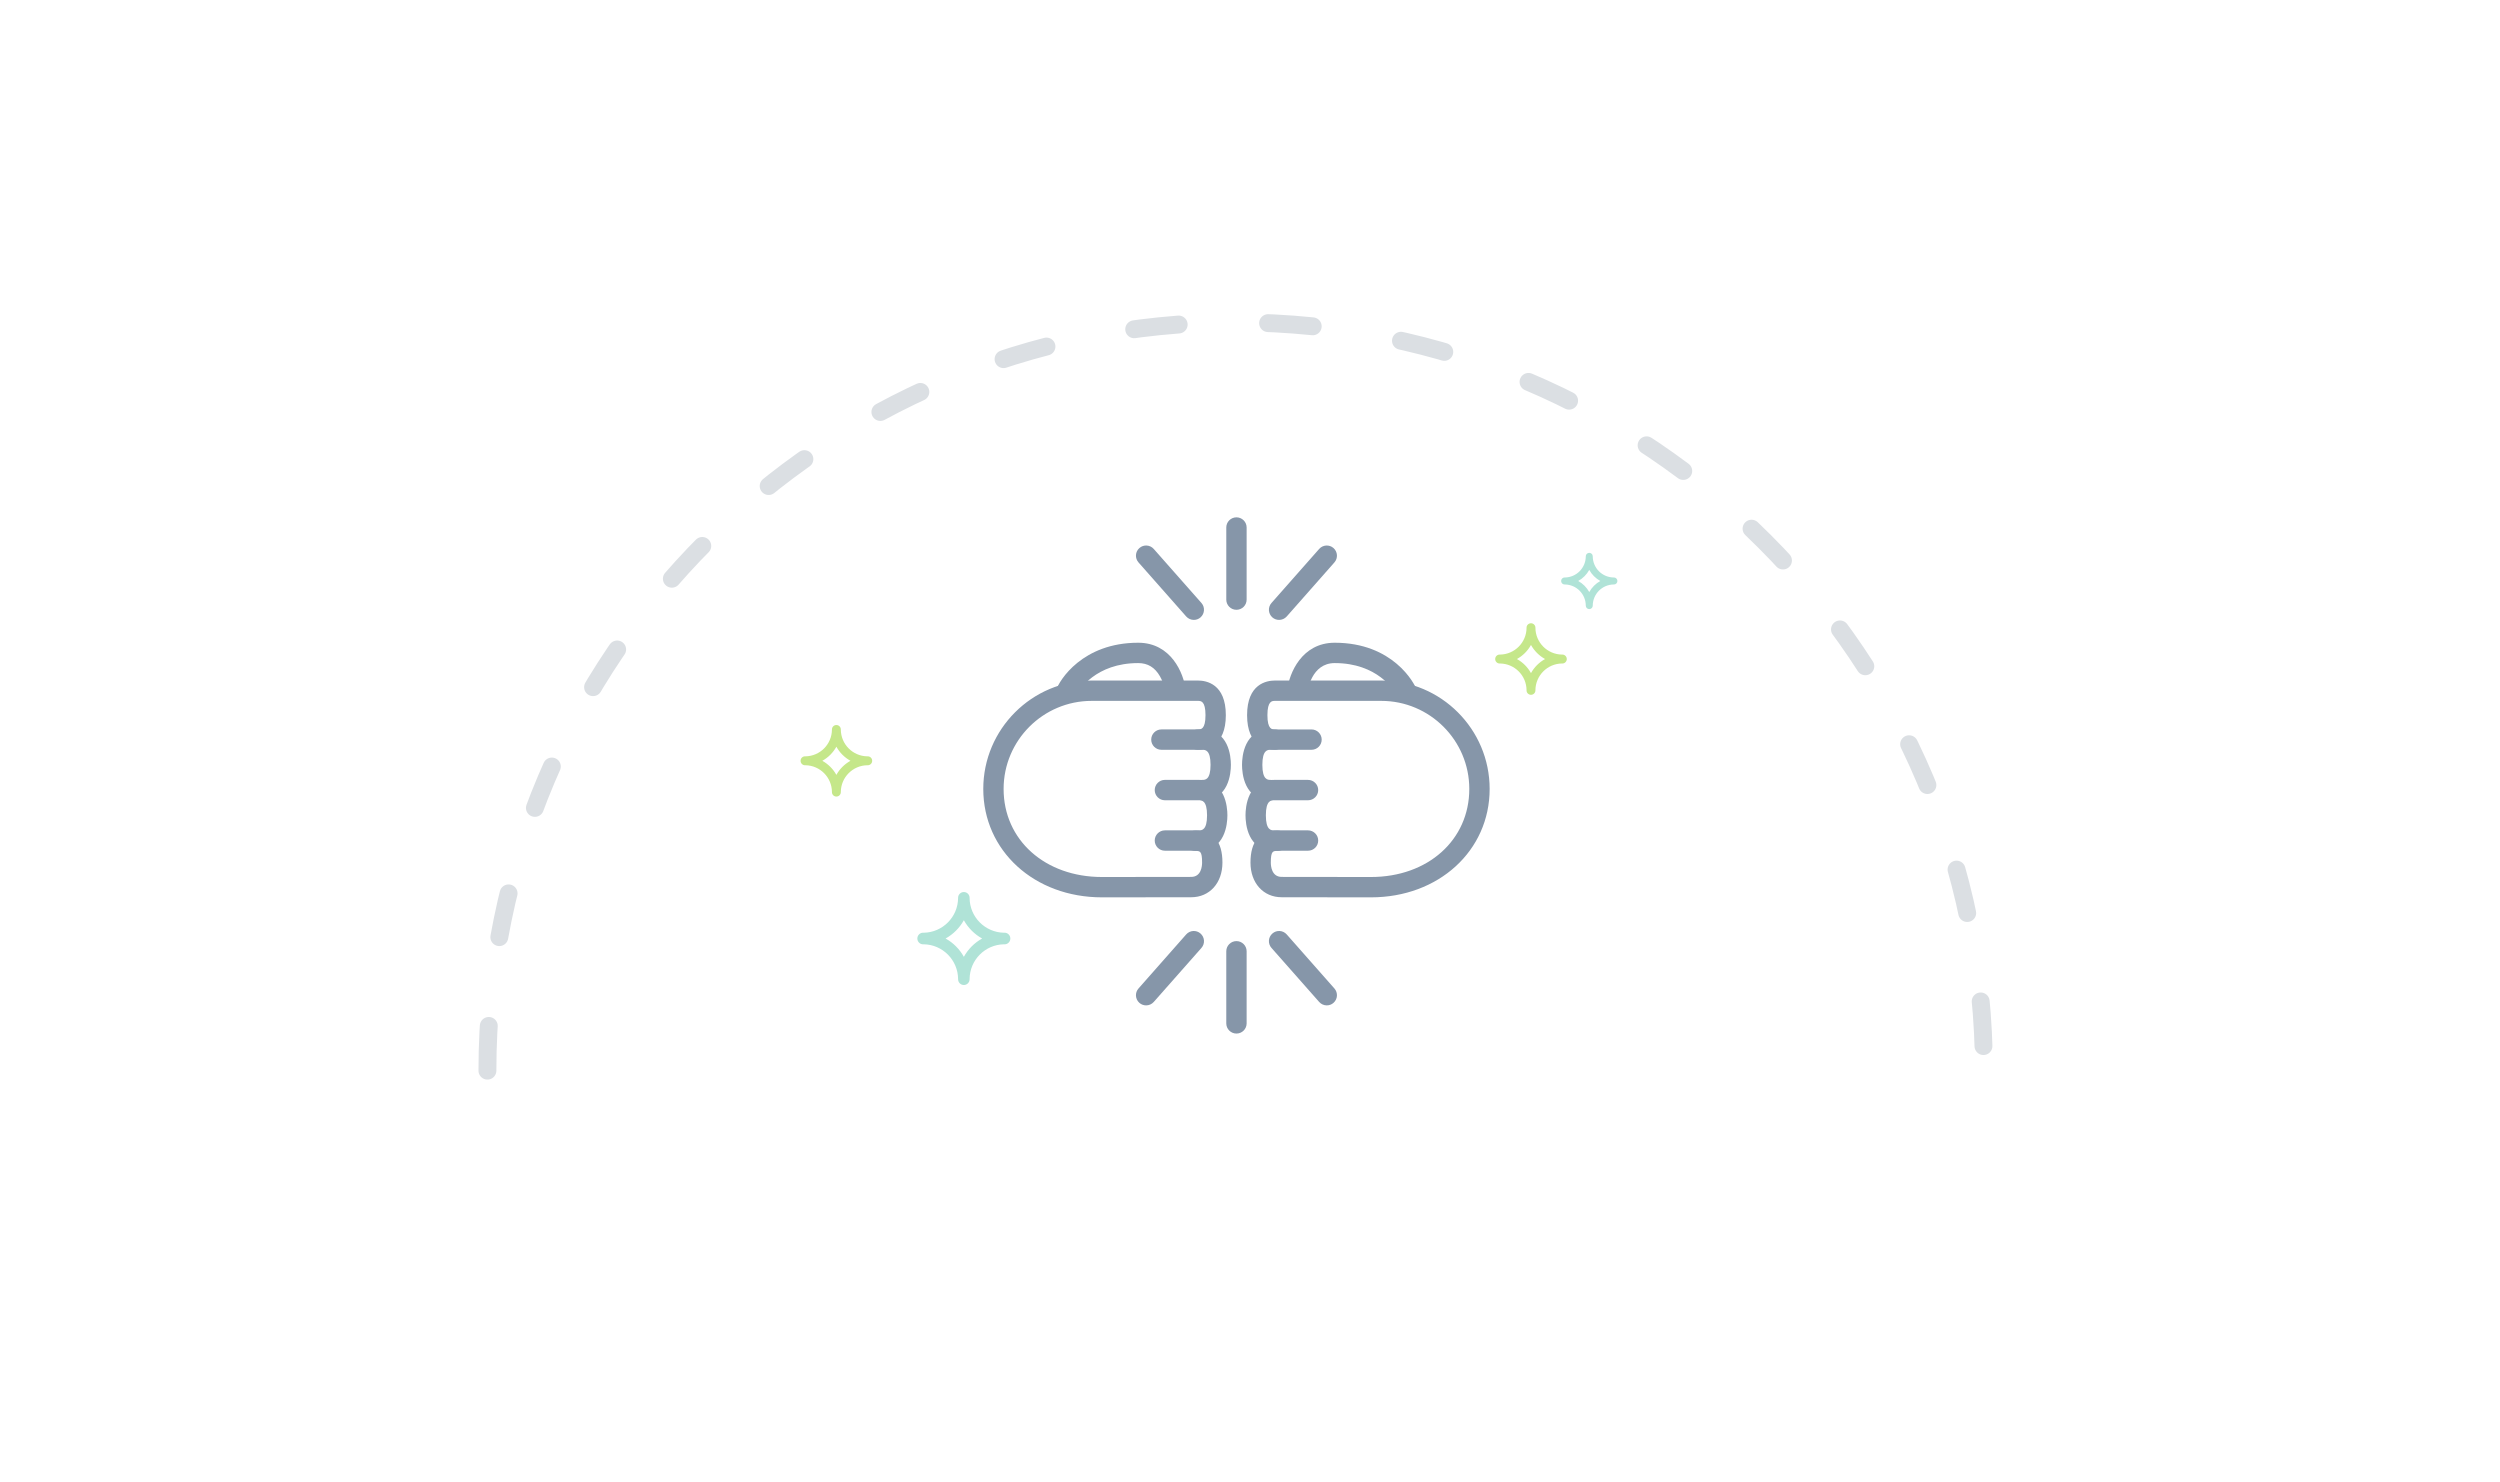
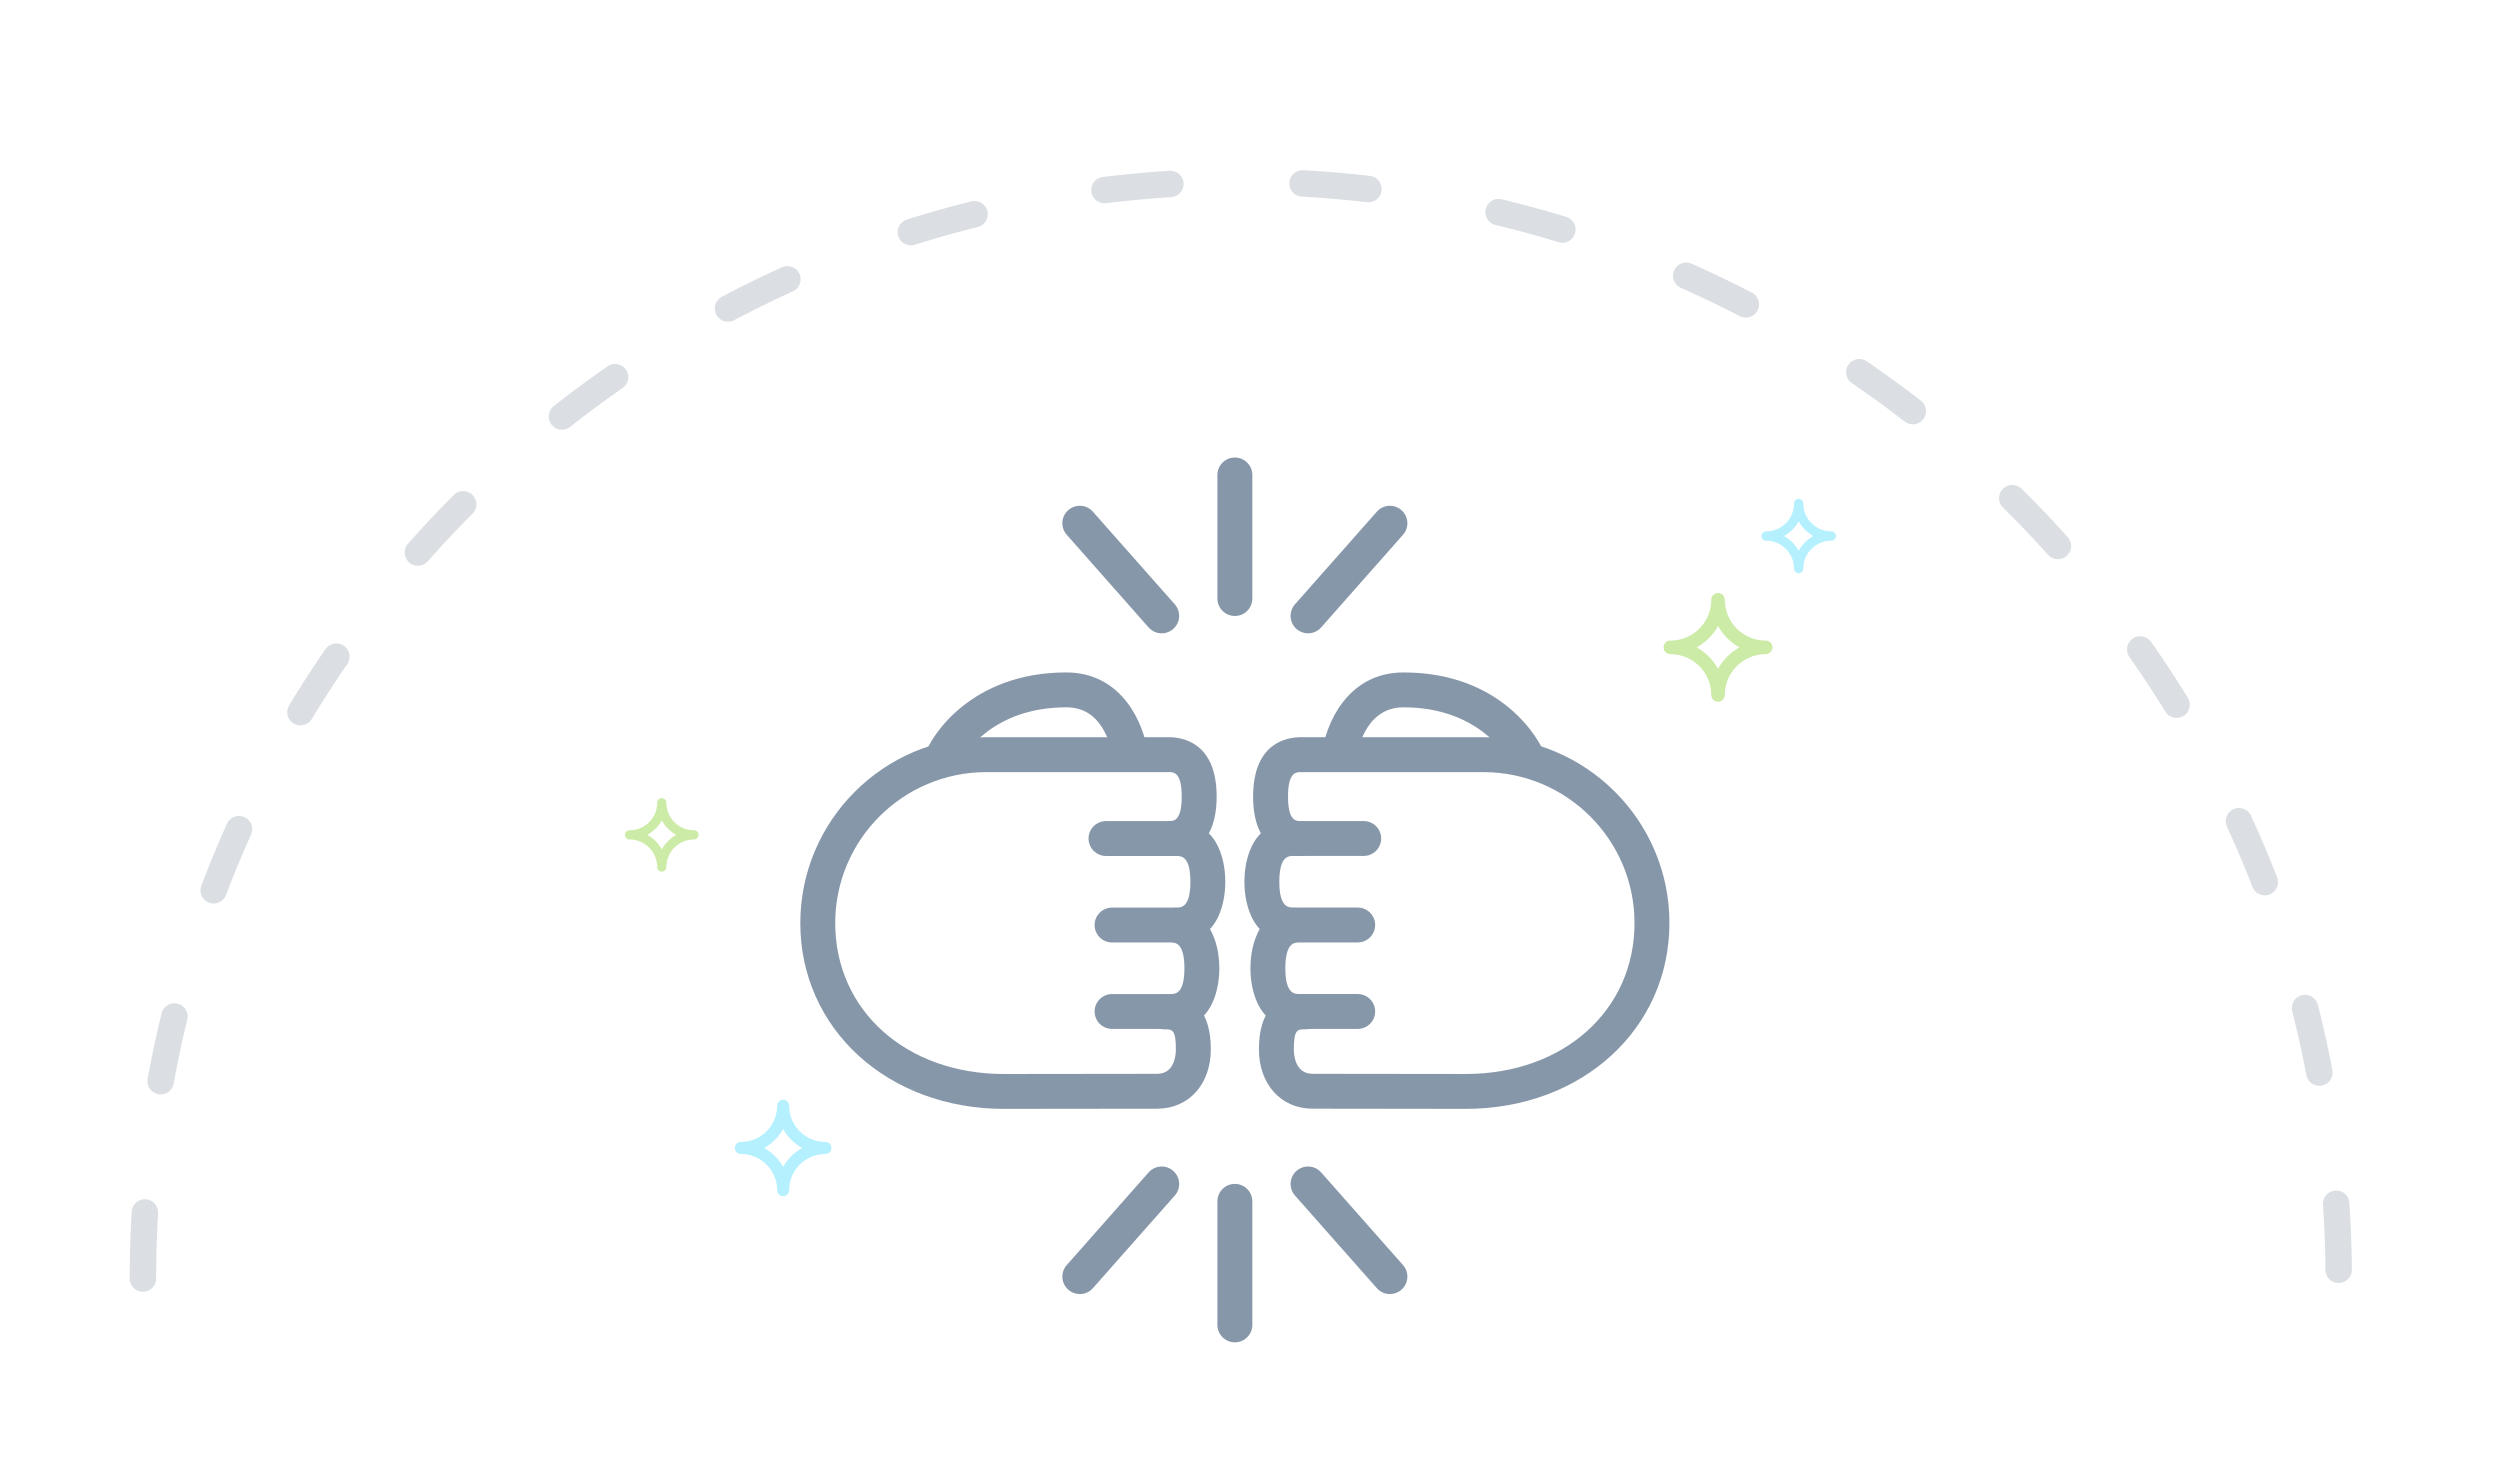
- <svg xmlns="http://www.w3.org/2000/svg" xmlns:xlink="http://www.w3.org/1999/xlink" version="1.1" id="Capa_1" x="0px" y="0px" width="279.405px" height="165.584px" viewBox="0 0 279.405 165.584" enable-background="new 0 0 279.405 165.584" xml:space="preserve">
-   <g enable-background="new    ">
+ <svg xmlns="http://www.w3.org/2000/svg" version="1.1" id="Capa_1" x="0px" y="0px" width="189px" height="112px" viewBox="45.202 23.292 189 112" enable-background="new 45.202 23.292 189 112" xml:space="preserve">
+   <g>
    <g>
-       <defs>
-         <rect id="SVGID_1_" x="53.476" y="35.033" width="170" height="86" />
-       </defs>
-       <clipPath id="SVGID_2_">
-         <use xlink:href="#SVGID_1_" overflow="visible" />
-       </clipPath>
-       <g clip-path="url(#SVGID_2_)">
-         <defs>
-           <rect id="SVGID_3_" x="53.476" y="35.033" width="170" height="86" />
-         </defs>
-         <clipPath id="SVGID_4_">
-           <use xlink:href="#SVGID_3_" overflow="visible" />
-         </clipPath>
-         <path clip-path="url(#SVGID_4_)" fill="none" stroke="#DBDFE3" stroke-width="2" stroke-linecap="round" stroke-linejoin="round" stroke-miterlimit="10" stroke-dasharray="5,10" d="     M54.476,119.657c0-46.184,37.44-83.625,83.625-83.625c46.184,0,83.624,37.441,83.624,83.625" />
+       <path fill="#8797AA" d="M138.558,121.257" />
+       <g>
+         <path fill="#8797AA" d="M138.558,69.86c-0.728,0-1.32-0.59-1.32-1.318v-9.343c0-0.729,0.592-1.319,1.32-1.319     c0.729,0,1.32,0.59,1.32,1.319v9.342C139.878,69.27,139.287,69.86,138.558,69.86z" />
+         <path fill="#8797AA" d="M144.09,71.171c-0.312,0-0.623-0.108-0.875-0.331c-0.544-0.481-0.598-1.314-0.114-1.861l6.189-7.003     c0.482-0.547,1.317-0.599,1.863-0.116c0.547,0.482,0.599,1.315,0.116,1.861l-6.189,7.004     C144.819,71.02,144.455,71.171,144.09,71.171z" />
+         <path fill="#8797AA" d="M133.027,71.171c-0.366,0-0.729-0.151-0.991-0.446l-6.189-7.004c-0.483-0.546-0.431-1.379,0.115-1.861     c0.546-0.482,1.38-0.431,1.863,0.116l6.191,7.003c0.481,0.546,0.43,1.379-0.117,1.861     C133.649,71.063,133.337,71.171,133.027,71.171z" />
      </g>
-       <g clip-path="url(#SVGID_2_)">
-         <defs>
-           <rect id="SVGID_5_" x="137.052" y="57.819" width="2.274" height="10.333" />
-         </defs>
-         <clipPath id="SVGID_6_">
-           <use xlink:href="#SVGID_5_" overflow="visible" />
-         </clipPath>
-         <g clip-path="url(#SVGID_6_)">
-           <defs>
-             <rect id="SVGID_7_" x="53.476" y="35.033" width="170" height="86" />
-           </defs>
-           <clipPath id="SVGID_8_">
-             <use xlink:href="#SVGID_7_" overflow="visible" />
-           </clipPath>
-           <g clip-path="url(#SVGID_8_)" enable-background="new    ">
-             <g>
-               <defs>
-                 <rect id="SVGID_9_" x="136.476" y="57.033" width="3" height="12" />
-               </defs>
-               <clipPath id="SVGID_10_">
-                 <use xlink:href="#SVGID_9_" overflow="visible" />
-               </clipPath>
-               <g clip-path="url(#SVGID_10_)">
-                 <defs>
-                   <path id="SVGID_11_" d="M138.188,68.152c-0.627,0-1.137-0.508-1.137-1.137v-8.058c0-0.629,0.51-1.139,1.137-1.139          c0.628,0,1.138,0.51,1.138,1.139v8.057C139.326,67.644,138.816,68.152,138.188,68.152" />
-                 </defs>
-                 <clipPath id="SVGID_12_">
-                   <use xlink:href="#SVGID_11_" overflow="visible" />
-                 </clipPath>
-                 <g clip-path="url(#SVGID_12_)">
-                   <defs>
-                     <rect id="SVGID_13_" x="136.476" y="57.033" width="3" height="12" />
-                   </defs>
-                   <clipPath id="SVGID_14_">
-                     <use xlink:href="#SVGID_13_" overflow="visible" />
-                   </clipPath>
-                   <rect x="132.052" y="52.819" clip-path="url(#SVGID_14_)" fill="#8696A9" width="12.274" height="20.333" />
-                 </g>
-               </g>
-             </g>
-           </g>
+       <g>
+         <path fill="#8797AA" d="M138.558,124.773c-0.728,0-1.32-0.591-1.32-1.319v-9.343c0-0.728,0.592-1.317,1.32-1.317     c0.729,0,1.32,0.59,1.32,1.317v9.343C139.878,124.183,139.287,124.773,138.558,124.773z" />
+         <path fill="#8797AA" d="M126.836,121.123c-0.311,0-0.623-0.109-0.873-0.33c-0.546-0.481-0.599-1.316-0.115-1.861l6.189-7.005     c0.483-0.545,1.318-0.598,1.863-0.115c0.547,0.482,0.599,1.316,0.117,1.863l-6.191,7.003     C127.565,120.974,127.202,121.123,126.836,121.123z" />
+         <path fill="#8797AA" d="M150.28,121.123c-0.364,0-0.728-0.149-0.989-0.446l-6.189-7.003c-0.482-0.546-0.43-1.38,0.114-1.862     c0.548-0.482,1.382-0.431,1.865,0.115l6.189,7.004c0.481,0.545,0.431,1.379-0.116,1.861     C150.904,121.014,150.592,121.123,150.28,121.123z" />
+       </g>
+       <g>
+         <g>
+           <path fill="#8797AA" d="M142.991,94.541c-3.444,0-3.713-3.512-3.713-4.588c0-1.077,0.269-4.589,3.713-4.589h5.307      c0.729,0,1.32,0.59,1.32,1.318s-0.592,1.318-1.32,1.318h-5.307c-0.375,0-1.072,0-1.072,1.951c0,1.95,0.698,1.95,1.072,1.95      c0.729,0,1.32,0.59,1.32,1.319C144.312,93.95,143.72,94.541,142.991,94.541z" />
+           <path fill="#8797AA" d="M147.844,101.079h-4.398c-3.445,0-3.713-3.512-3.713-4.588s0.268-4.588,3.713-4.588h4.398      c0.729,0,1.32,0.589,1.32,1.318c0,0.729-0.592,1.319-1.32,1.319h-4.398c-0.375,0-1.072,0-1.072,1.95s0.698,1.95,1.072,1.95      h4.398c0.729,0,1.32,0.591,1.32,1.318C149.165,100.489,148.573,101.079,147.844,101.079z" />
+           <path fill="#8797AA" d="M156.012,107.123l-11.583-0.015c-2.386,0-4.052-1.845-4.052-4.488c0-2.754,1.184-4.15,3.519-4.15      c0.728,0,1.318,0.59,1.318,1.318s-0.591,1.319-1.318,1.319c-0.604,0-0.879,0-0.879,1.512c0,0.435,0.103,1.852,1.412,1.852      l11.585,0.014c7.391,0,12.757-4.8,12.757-11.412c0-6.291-5.125-11.409-11.424-11.409H143.55c-0.365,0-0.974,0-0.974,1.85      c0,1.852,0.608,1.852,0.974,1.852c0.728,0,1.319,0.59,1.319,1.318c0,0.728-0.592,1.318-1.319,1.318      c-1.087,0-3.613-0.438-3.613-4.488c0-4.052,2.527-4.489,3.613-4.489h13.799c7.753,0,14.062,6.301,14.062,14.046      C171.411,101.082,164.791,107.123,156.012,107.123z" />
+           <path fill="#8797AA" d="M159.897,81.843c-0.293-0.222-0.468-0.542-0.513-0.881c-0.378-0.703-2.556-4.196-8.079-4.196      c-3.031,0-3.51,3.587-3.528,3.74c-0.089,0.723-2.71,0.4-2.62-0.323c0.259-2.094,1.876-6.055,6.15-6.055      c7.55,0,10.361,5.232,10.654,6.149c0.24,0.756-0.092,1.319-0.481,1.596L159.897,81.843z" />
        </g>
-       </g>
-       <g clip-path="url(#SVGID_2_)">
-         <defs>
-           <path id="SVGID_15_" d="M142.953,69.282c-0.268,0-0.537-0.092-0.753-0.283c-0.47-0.417-0.515-1.135-0.099-1.606l5.33-6.04      c0.416-0.472,1.137-0.516,1.605-0.1c0.471,0.415,0.516,1.135,0.1,1.604l-5.33,6.042      C143.581,69.151,143.268,69.282,142.953,69.282" />
-         </defs>
-         <clipPath id="SVGID_16_">
-           <use xlink:href="#SVGID_15_" overflow="visible" />
-         </clipPath>
-         <g clip-path="url(#SVGID_16_)">
-           <defs>
-             <rect id="SVGID_17_" x="53.476" y="35.033" width="170" height="86" />
-           </defs>
-           <clipPath id="SVGID_18_">
-             <use xlink:href="#SVGID_17_" overflow="visible" />
-           </clipPath>
-           <rect x="136.816" y="55.968" clip-path="url(#SVGID_18_)" fill="#8696A9" width="17.605" height="18.314" />
-         </g>
-       </g>
-       <g clip-path="url(#SVGID_2_)">
-         <defs>
-           <path id="SVGID_19_" d="M133.425,69.282c-0.315,0-0.628-0.131-0.854-0.385l-5.33-6.04c-0.417-0.472-0.371-1.189,0.099-1.605      c0.47-0.415,1.188-0.372,1.605,0.1l5.332,6.04c0.414,0.471,0.37,1.189-0.101,1.607C133.961,69.19,133.692,69.282,133.425,69.282      " />
-         </defs>
-         <clipPath id="SVGID_20_">
-           <use xlink:href="#SVGID_19_" overflow="visible" />
-         </clipPath>
-         <g clip-path="url(#SVGID_20_)">
-           <defs>
-             <rect id="SVGID_21_" x="53.476" y="35.033" width="170" height="86" />
-           </defs>
-           <clipPath id="SVGID_22_">
-             <use xlink:href="#SVGID_21_" overflow="visible" />
-           </clipPath>
-           <rect x="121.956" y="55.967" clip-path="url(#SVGID_22_)" fill="#8696A9" width="17.605" height="18.315" />
-         </g>
-       </g>
-       <g clip-path="url(#SVGID_2_)">
-         <defs>
-           <path id="SVGID_23_" d="M138.188,115.513c-0.627,0-1.137-0.51-1.137-1.137v-8.059c0-0.627,0.51-1.137,1.137-1.137      c0.628,0,1.138,0.51,1.138,1.137v8.059C139.326,115.003,138.816,115.513,138.188,115.513" />
-         </defs>
-         <clipPath id="SVGID_24_">
-           <use xlink:href="#SVGID_23_" overflow="visible" />
-         </clipPath>
-         <g clip-path="url(#SVGID_24_)">
-           <defs>
-             <rect id="SVGID_25_" x="53.476" y="35.033" width="170" height="86" />
-           </defs>
-           <clipPath id="SVGID_26_">
-             <use xlink:href="#SVGID_25_" overflow="visible" />
-           </clipPath>
-           <rect x="132.052" y="100.181" clip-path="url(#SVGID_26_)" fill="#8696A9" width="12.274" height="20.332" />
-         </g>
-       </g>
-       <g clip-path="url(#SVGID_2_)">
-         <defs>
-           <path id="SVGID_27_" d="M128.092,112.364c-0.267,0-0.536-0.094-0.752-0.283c-0.47-0.416-0.516-1.137-0.099-1.605l5.33-6.043      c0.417-0.471,1.136-0.516,1.605-0.098c0.471,0.414,0.517,1.135,0.101,1.605l-5.332,6.041      C128.72,112.235,128.407,112.364,128.092,112.364" />
-         </defs>
-         <clipPath id="SVGID_28_">
-           <use xlink:href="#SVGID_27_" overflow="visible" />
-         </clipPath>
-         <g clip-path="url(#SVGID_28_)">
-           <defs>
-             <rect id="SVGID_29_" x="53.476" y="35.033" width="170" height="86" />
-           </defs>
-           <clipPath id="SVGID_30_">
-             <use xlink:href="#SVGID_29_" overflow="visible" />
-           </clipPath>
-           <rect x="121.956" y="99.05" clip-path="url(#SVGID_30_)" fill="#8696A9" width="17.606" height="18.314" />
-         </g>
-       </g>
-       <g clip-path="url(#SVGID_2_)">
-         <defs>
-           <path id="SVGID_31_" d="M148.285,112.364c-0.314,0-0.627-0.129-0.853-0.385l-5.331-6.039c-0.416-0.473-0.371-1.191,0.1-1.605      c0.471-0.418,1.188-0.373,1.605,0.098l5.331,6.041c0.414,0.471,0.371,1.189-0.101,1.605      C148.822,112.271,148.554,112.364,148.285,112.364" />
-         </defs>
-         <clipPath id="SVGID_32_">
-           <use xlink:href="#SVGID_31_" overflow="visible" />
-         </clipPath>
-         <g clip-path="url(#SVGID_32_)">
-           <defs>
-             <rect id="SVGID_33_" x="53.476" y="35.033" width="170" height="86" />
-           </defs>
-           <clipPath id="SVGID_34_">
-             <use xlink:href="#SVGID_33_" overflow="visible" />
-           </clipPath>
-           <rect x="136.817" y="99.048" clip-path="url(#SVGID_34_)" fill="#8696A9" width="17.604" height="18.316" />
-         </g>
-       </g>
-       <g clip-path="url(#SVGID_2_)">
-         <defs>
-           <path id="SVGID_35_" d="M142.008,89.438c-2.967,0-3.197-3.029-3.197-3.957s0.23-3.957,3.197-3.957h4.57      c0.627,0,1.137,0.51,1.137,1.137c0,0.629-0.51,1.137-1.137,1.137h-4.57c-0.323,0-0.924,0-0.924,1.684      c0,1.682,0.602,1.682,0.924,1.682c0.627,0,1.137,0.51,1.137,1.137C143.145,88.929,142.635,89.438,142.008,89.438" />
-         </defs>
-         <clipPath id="SVGID_36_">
-           <use xlink:href="#SVGID_35_" overflow="visible" />
-         </clipPath>
-         <g clip-path="url(#SVGID_36_)">
-           <defs>
-             <rect id="SVGID_37_" x="53.476" y="35.033" width="170" height="86" />
-           </defs>
-           <clipPath id="SVGID_38_">
-             <use xlink:href="#SVGID_37_" overflow="visible" />
-           </clipPath>
-           <rect x="133.81" y="76.524" clip-path="url(#SVGID_38_)" fill="#8696A9" width="18.905" height="17.914" />
-         </g>
-       </g>
-       <g clip-path="url(#SVGID_2_)">
-         <defs>
-           <path id="SVGID_39_" d="M146.188,95.077h-3.789c-2.968,0-3.198-3.029-3.198-3.957s0.23-3.957,3.198-3.957h3.789      c0.627,0,1.137,0.51,1.137,1.139c0,0.627-0.51,1.137-1.137,1.137h-3.789c-0.324,0-0.924,0-0.924,1.682s0.602,1.682,0.924,1.682      h3.789c0.627,0,1.137,0.51,1.137,1.139S146.815,95.077,146.188,95.077" />
-         </defs>
-         <clipPath id="SVGID_40_">
-           <use xlink:href="#SVGID_39_" overflow="visible" />
-         </clipPath>
-         <g clip-path="url(#SVGID_40_)">
-           <defs>
-             <rect id="SVGID_41_" x="53.476" y="35.033" width="170" height="86" />
-           </defs>
-           <clipPath id="SVGID_42_">
-             <use xlink:href="#SVGID_41_" overflow="visible" />
-           </clipPath>
-           <rect x="134.2" y="82.163" clip-path="url(#SVGID_42_)" fill="#8696A9" width="18.124" height="17.914" />
-         </g>
-       </g>
-       <g clip-path="url(#SVGID_2_)">
-         <defs>
-           <path id="SVGID_43_" d="M153.223,100.29l-9.978-0.012c-2.055,0-3.489-1.592-3.489-3.871c0-2.375,1.02-3.58,3.03-3.58      c0.626,0,1.136,0.51,1.136,1.137c0,0.629-0.51,1.137-1.136,1.137c-0.521,0-0.757,0-0.757,1.307c0,0.373,0.088,1.596,1.216,1.596      l9.979,0.012c6.366,0,10.987-4.141,10.987-9.842c0-5.428-4.414-9.842-9.839-9.842h-11.884c-0.314,0-0.839,0-0.839,1.596      c0,1.598,0.524,1.598,0.839,1.598c0.627,0,1.137,0.508,1.137,1.137c0,0.627-0.51,1.137-1.137,1.137      c-0.936,0-3.111-0.377-3.111-3.871s2.176-3.871,3.111-3.871h11.885c6.679,0,12.113,5.436,12.113,12.115      C166.486,95.081,160.783,100.29,153.223,100.29" />
-         </defs>
-         <clipPath id="SVGID_44_">
-           <use xlink:href="#SVGID_43_" overflow="visible" />
-         </clipPath>
-         <g clip-path="url(#SVGID_44_)">
-           <defs>
-             <rect id="SVGID_45_" x="53.476" y="35.033" width="170" height="86" />
-           </defs>
-           <clipPath id="SVGID_46_">
-             <use xlink:href="#SVGID_45_" overflow="visible" />
-           </clipPath>
-           <rect x="134.377" y="71.056" clip-path="url(#SVGID_46_)" fill="#8696A9" width="37.109" height="34.234" />
-         </g>
-       </g>
-       <g clip-path="url(#SVGID_2_)">
-         <defs>
-           <path id="SVGID_47_" d="M156.568,78.487c-0.252-0.191-0.403-0.469-0.441-0.76c-0.326-0.605-2.201-3.619-6.959-3.619      c-2.61,0-3.023,3.094-3.039,3.225c-0.076,0.623-2.334,0.346-2.257-0.277c0.224-1.807,1.616-5.223,5.298-5.223      c6.502,0,8.924,4.514,9.177,5.303c0.206,0.652-0.079,1.139-0.415,1.377L156.568,78.487z" />
-         </defs>
-         <clipPath id="SVGID_48_">
-           <use xlink:href="#SVGID_47_" overflow="visible" />
-         </clipPath>
-         <g clip-path="url(#SVGID_48_)">
-           <defs>
-             <rect id="SVGID_49_" x="53.476" y="35.033" width="170" height="86" />
-           </defs>
-           <clipPath id="SVGID_50_">
-             <use xlink:href="#SVGID_49_" overflow="visible" />
-           </clipPath>
-           <rect x="138.87" y="66.833" clip-path="url(#SVGID_50_)" fill="#8696A9" width="24.546" height="16.679" />
-         </g>
-       </g>
-       <g clip-path="url(#SVGID_2_)">
-         <defs>
-           <path id="SVGID_51_" d="M134.37,89.438c-0.627,0-1.136-0.51-1.136-1.137c0-0.629,0.509-1.139,1.136-1.139      c0.322,0,0.923,0,0.923-1.682s-0.602-1.682-0.923-1.682h-4.571c-0.626,0-1.137-0.51-1.137-1.137      c0-0.629,0.511-1.139,1.137-1.139h4.571c2.967,0,3.197,3.029,3.197,3.957C137.567,86.411,137.337,89.438,134.37,89.438" />
-         </defs>
-         <clipPath id="SVGID_52_">
-           <use xlink:href="#SVGID_51_" overflow="visible" />
-         </clipPath>
-         <g clip-path="url(#SVGID_52_)">
-           <defs>
-             <rect id="SVGID_53_" x="53.476" y="35.033" width="170" height="86" />
-           </defs>
-           <clipPath id="SVGID_54_">
-             <use xlink:href="#SVGID_53_" overflow="visible" />
-           </clipPath>
-           <rect x="123.662" y="76.524" clip-path="url(#SVGID_54_)" fill="#8696A9" width="18.904" height="17.914" />
-         </g>
-       </g>
-       <g clip-path="url(#SVGID_2_)">
-         <defs>
-           <path id="SVGID_55_" d="M133.979,95.077h-3.788c-0.627,0-1.137-0.508-1.137-1.137c0-0.627,0.51-1.137,1.137-1.137h3.788      c0.323,0,0.924,0,0.924-1.682s-0.602-1.682-0.924-1.682h-3.788c-0.627,0-1.137-0.51-1.137-1.139s0.51-1.139,1.137-1.139h3.788      c2.967,0,3.198,3.029,3.198,3.959C137.177,92.05,136.946,95.077,133.979,95.077" />
-         </defs>
-         <clipPath id="SVGID_56_">
-           <use xlink:href="#SVGID_55_" overflow="visible" />
-         </clipPath>
-         <g clip-path="url(#SVGID_56_)">
-           <defs>
-             <rect id="SVGID_57_" x="53.476" y="35.033" width="170" height="86" />
-           </defs>
-           <clipPath id="SVGID_58_">
-             <use xlink:href="#SVGID_57_" overflow="visible" />
-           </clipPath>
-           <rect x="124.054" y="82.163" clip-path="url(#SVGID_58_)" fill="#8696A9" width="18.123" height="17.914" />
-         </g>
-       </g>
-       <g clip-path="url(#SVGID_2_)">
-         <defs>
-           <path id="SVGID_59_" d="M123.157,100.29c-7.563,0-13.264-5.209-13.264-12.117c0-6.682,5.433-12.115,12.112-12.115h11.885      c0.936,0,3.111,0.377,3.111,3.871s-2.175,3.871-3.111,3.871c-0.627,0-1.137-0.508-1.137-1.137s0.51-1.139,1.137-1.139      c0.314,0,0.838,0,0.838-1.596s-0.524-1.596-0.838-1.596h-11.885c-5.425,0-9.84,4.414-9.84,9.842      c0,5.703,4.623,9.842,10.989,9.842l9.976-0.012c1.13,0,1.218-1.223,1.218-1.598c0-1.303-0.237-1.303-0.756-1.303      c-0.628,0-1.138-0.51-1.138-1.139c0-0.627,0.51-1.137,1.138-1.137c2.01,0,3.03,1.203,3.03,3.578      c0,2.281-1.437,3.873-3.491,3.873L123.157,100.29z" />
-         </defs>
-         <clipPath id="SVGID_60_">
-           <use xlink:href="#SVGID_59_" overflow="visible" />
-         </clipPath>
-         <g clip-path="url(#SVGID_60_)">
-           <defs>
-             <rect id="SVGID_61_" x="53.476" y="35.033" width="170" height="86" />
-           </defs>
-           <clipPath id="SVGID_62_">
-             <use xlink:href="#SVGID_61_" overflow="visible" />
-           </clipPath>
-           <rect x="104.893" y="71.058" clip-path="url(#SVGID_62_)" fill="#8696A9" width="37.109" height="34.232" />
-         </g>
-       </g>
-       <g clip-path="url(#SVGID_2_)">
-         <defs>
-           <path id="SVGID_63_" d="M118.447,78.513c-0.336-0.238-0.621-0.725-0.413-1.377c0.355-1.119,2.957-5.303,9.176-5.303      c3.68,0,5.075,3.416,5.298,5.223c0.077,0.623-2.181,0.9-2.258,0.277c0-0.004-0.123-0.898-0.61-1.748      c-0.569-0.994-1.364-1.477-2.429-1.477c-4.757,0-6.632,3.012-6.959,3.619C120.212,78.019,118.643,78.651,118.447,78.513" />
-         </defs>
-         <clipPath id="SVGID_64_">
-           <use xlink:href="#SVGID_63_" overflow="visible" />
-         </clipPath>
-         <g clip-path="url(#SVGID_64_)">
-           <defs>
-             <rect id="SVGID_65_" x="53.476" y="35.033" width="170" height="86" />
-           </defs>
-           <clipPath id="SVGID_66_">
-             <use xlink:href="#SVGID_65_" overflow="visible" />
-           </clipPath>
-           <rect x="112.963" y="66.833" clip-path="url(#SVGID_66_)" fill="#8696A9" width="24.547" height="16.699" />
-         </g>
-       </g>
-       <g clip-path="url(#SVGID_2_)">
-         <defs>
-           <path id="SVGID_67_" d="M177.229,67.687c0,0.214,0.175,0.389,0.389,0.389c0.002,0,0.002,0,0.002,0h0.001      c0.215,0,0.389-0.175,0.389-0.389v-0.014c0.008-1.285,1.044-2.329,2.325-2.35c0.014,0.001,0.027,0.002,0.039,0.002      c0.216,0,0.39-0.176,0.39-0.39v-0.004v-0.003c0-0.214-0.174-0.39-0.39-0.39c-0.012,0-0.025,0.003-0.039,0.003      c-1.281-0.021-2.317-1.064-2.325-2.35v-0.014c0-0.215-0.174-0.39-0.389-0.39h-0.001h-0.002c-0.214,0-0.389,0.175-0.389,0.39      c0,0.005,0.001,0.009,0.001,0.014c-0.009,1.285-1.044,2.328-2.325,2.35c-0.014,0-0.027-0.003-0.041-0.003      c-0.213,0-0.389,0.176-0.389,0.39c0,0.002,0,0.003,0,0.003c0,0.002,0,0.003,0,0.004c0,0.214,0.176,0.39,0.389,0.39      c0.014,0,0.027-0.001,0.041-0.002c1.281,0.021,2.316,1.064,2.325,2.35C177.229,67.677,177.229,67.682,177.229,67.687       M176.383,64.932c0.52-0.287,0.949-0.717,1.236-1.237c0.287,0.521,0.717,0.95,1.236,1.237c-0.52,0.288-0.949,0.719-1.236,1.238      C177.332,65.651,176.902,65.22,176.383,64.932" />
-         </defs>
-         <clipPath id="SVGID_68_">
-           <use xlink:href="#SVGID_67_" overflow="visible" />
-         </clipPath>
-         <g clip-path="url(#SVGID_68_)">
-           <defs>
-             <rect id="SVGID_69_" x="53.476" y="35.033" width="170" height="86" />
-           </defs>
-           <clipPath id="SVGID_70_">
-             <use xlink:href="#SVGID_69_" overflow="visible" />
-           </clipPath>
-           <rect x="169.475" y="56.79" clip-path="url(#SVGID_70_)" fill="#B0E3D7" width="16.288" height="16.286" />
-         </g>
-       </g>
-       <g clip-path="url(#SVGID_2_)">
-         <defs>
-           <path id="SVGID_71_" d="M170.609,77.159c0,0.273,0.223,0.494,0.496,0.494h0.001h0.003c0.271,0,0.493-0.221,0.493-0.494v-0.018      c0.011-1.637,1.329-2.963,2.958-2.988c0.018,0,0.033,0.002,0.051,0.002c0.273,0,0.495-0.223,0.495-0.494v-0.004v-0.004      c0-0.275-0.222-0.498-0.495-0.498c-0.018,0-0.033,0.002-0.051,0.002c-1.629-0.025-2.947-1.352-2.958-2.988v-0.018      c0-0.273-0.222-0.494-0.493-0.494h-0.003h-0.001c-0.273,0-0.496,0.221-0.496,0.494c0,0.006,0.002,0.012,0.002,0.018      c-0.01,1.637-1.328,2.963-2.957,2.988c-0.018,0-0.036-0.002-0.053-0.002c-0.271,0-0.495,0.223-0.495,0.496      c0,0,0.001,0.002,0.001,0.004c0,0-0.001,0.002-0.001,0.006c0,0.271,0.224,0.494,0.495,0.494c0.017,0,0.035-0.002,0.053-0.002      c1.629,0.025,2.947,1.352,2.957,2.988C170.611,77.147,170.609,77.151,170.609,77.159 M169.535,73.655      c0.66-0.367,1.206-0.912,1.571-1.574c0.366,0.662,0.913,1.207,1.573,1.574c-0.66,0.365-1.207,0.912-1.573,1.574      C170.741,74.567,170.195,74.021,169.535,73.655" />
-         </defs>
-         <clipPath id="SVGID_72_">
-           <use xlink:href="#SVGID_71_" overflow="visible" />
-         </clipPath>
-         <g clip-path="url(#SVGID_72_)">
-           <defs>
-             <rect id="SVGID_73_" x="53.476" y="35.033" width="170" height="86" />
-           </defs>
-           <clipPath id="SVGID_74_">
-             <use xlink:href="#SVGID_73_" overflow="visible" />
-           </clipPath>
-           <rect x="162.106" y="64.657" clip-path="url(#SVGID_74_)" fill="#C5E78A" width="18" height="17.997" />
-         </g>
-       </g>
-       <g clip-path="url(#SVGID_2_)">
-         <defs>
-           <path id="SVGID_75_" d="M107.077,109.442c0,0.355,0.289,0.645,0.643,0.645c0.001,0,0.001-0.002,0.001-0.002l0.002,0.002      c0.355,0,0.642-0.289,0.642-0.645v-0.021c0.013-2.125,1.726-3.85,3.842-3.885c0.023,0.002,0.045,0.004,0.066,0.004      c0.356,0,0.644-0.289,0.644-0.643v-0.008v-0.004c0-0.354-0.287-0.645-0.644-0.645c-0.021,0-0.042,0.004-0.066,0.004      c-2.116-0.035-3.829-1.758-3.842-3.883v-0.021c0-0.355-0.287-0.645-0.642-0.645h-0.002h-0.001c-0.354,0-0.643,0.289-0.643,0.645      c0,0.008,0.001,0.014,0.001,0.021c-0.013,2.125-1.726,3.848-3.842,3.883c-0.022,0-0.045-0.004-0.068-0.004      c-0.354,0-0.643,0.291-0.643,0.645c0,0.002,0.001,0.004,0.001,0.004c0,0.004-0.001,0.004-0.001,0.008      c0,0.354,0.29,0.643,0.643,0.643c0.022,0,0.046-0.002,0.068-0.004c2.116,0.035,3.828,1.76,3.842,3.885      C107.078,109.427,107.077,109.435,107.077,109.442 M105.68,104.89c0.858-0.475,1.567-1.186,2.042-2.045      c0.476,0.859,1.186,1.57,2.044,2.045c-0.859,0.477-1.569,1.188-2.044,2.047C107.247,106.077,106.538,105.366,105.68,104.89" />
-         </defs>
-         <clipPath id="SVGID_76_">
-           <use xlink:href="#SVGID_75_" overflow="visible" />
-         </clipPath>
-         <g clip-path="url(#SVGID_76_)">
-           <defs>
-             <rect id="SVGID_77_" x="53.476" y="35.033" width="170" height="86" />
-           </defs>
-           <clipPath id="SVGID_78_">
-             <use xlink:href="#SVGID_77_" overflow="visible" />
-           </clipPath>
-           <rect x="97.525" y="94.696" clip-path="url(#SVGID_78_)" fill="#B0E3D7" width="20.393" height="20.391" />
-         </g>
-       </g>
-       <g clip-path="url(#SVGID_2_)">
-         <defs>
-           <path id="SVGID_79_" d="M92.979,88.532c0,0.273,0.222,0.494,0.495,0.494h0.001h0.003c0.271,0,0.494-0.221,0.494-0.494v-0.018      c0.01-1.637,1.328-2.963,2.958-2.988c0.019,0,0.034,0.002,0.051,0.002c0.273,0,0.495-0.223,0.495-0.494V85.03v-0.004      c0-0.275-0.222-0.498-0.495-0.498c-0.017,0-0.033,0.002-0.051,0.002c-1.629-0.025-2.947-1.352-2.958-2.988v-0.018      c0-0.273-0.222-0.494-0.494-0.494h-0.003h-0.001c-0.273,0-0.495,0.221-0.495,0.494c0,0.008,0.001,0.012,0.001,0.018      c-0.011,1.637-1.329,2.963-2.958,2.988c-0.017,0-0.035-0.002-0.052-0.002c-0.272,0-0.495,0.223-0.495,0.496      c0,0,0.001,0.002,0.001,0.004c0,0-0.001,0.002-0.001,0.006c0,0.271,0.223,0.494,0.495,0.494c0.017,0,0.036-0.002,0.052-0.002      c1.629,0.025,2.947,1.352,2.958,2.988C92.98,88.521,92.979,88.526,92.979,88.532 M91.904,85.028      c0.661-0.367,1.207-0.912,1.571-1.574c0.366,0.662,0.914,1.207,1.574,1.574c-0.66,0.367-1.208,0.912-1.574,1.574      C93.11,85.94,92.564,85.396,91.904,85.028" />
-         </defs>
-         <clipPath id="SVGID_80_">
-           <use xlink:href="#SVGID_79_" overflow="visible" />
-         </clipPath>
-         <g clip-path="url(#SVGID_80_)">
-           <defs>
-             <rect id="SVGID_81_" x="53.476" y="35.033" width="170" height="86" />
-           </defs>
-           <clipPath id="SVGID_82_">
-             <use xlink:href="#SVGID_81_" overflow="visible" />
-           </clipPath>
-           <rect x="84.475" y="76.03" clip-path="url(#SVGID_82_)" fill="#C5E78A" width="18" height="17.996" />
+         <g>
+           <path fill="#8797AA" d="M134.124,94.541c-0.728,0-1.319-0.591-1.319-1.319s0.591-1.318,1.319-1.318c0.375,0,1.072,0,1.072-1.95      s-0.698-1.95-1.072-1.95h-5.307c-0.728,0-1.32-0.592-1.32-1.318c0-0.729,0.592-1.32,1.32-1.32h5.307      c3.445,0,3.712,3.513,3.712,4.589C137.836,91.03,137.57,94.541,134.124,94.541z" />
+           <path fill="#8797AA" d="M133.671,101.079h-4.398c-0.729,0-1.319-0.59-1.319-1.319c0-0.727,0.591-1.317,1.319-1.317h4.398      c0.375,0,1.073,0,1.073-1.95s-0.698-1.95-1.073-1.95h-4.398c-0.729,0-1.319-0.591-1.319-1.319s0.591-1.319,1.319-1.319h4.398      c3.445,0,3.713,3.512,3.713,4.589C137.384,97.568,137.116,101.079,133.671,101.079z" />
+           <path fill="#8797AA" d="M121.106,107.123c-8.781,0-15.4-6.041-15.4-14.05c0-7.746,6.308-14.048,14.062-14.048h13.799      c1.086,0,3.613,0.438,3.613,4.488c0,4.052-2.527,4.489-3.613,4.489c-0.729,0-1.32-0.59-1.32-1.318s0.591-1.318,1.32-1.318      c0.364,0,0.973,0,0.973-1.852c0-1.85-0.609-1.85-0.973-1.85h-13.799c-6.298,0-11.423,5.118-11.423,11.41      c0,6.613,5.367,11.412,12.758,11.412l11.581-0.014c1.312,0,1.415-1.417,1.415-1.851c0-1.513-0.276-1.513-0.878-1.513      c-0.729,0-1.321-0.59-1.321-1.319c0-0.727,0.591-1.318,1.321-1.318c2.334,0,3.518,1.396,3.518,4.15      c0,2.644-1.667,4.489-4.053,4.489L121.106,107.123z" />
+           <path fill="#8797AA" d="M115.637,81.873c-0.39-0.277-0.721-0.84-0.479-1.596c0.413-1.299,3.434-6.149,10.653-6.149      c4.274,0,5.892,3.96,6.151,6.055c0.089,0.723-2.531,1.046-2.621,0.323c0-0.006-0.143-1.042-0.708-2.028      c-0.662-1.152-1.583-1.712-2.821-1.712c-5.522,0-7.7,3.493-8.079,4.196C117.687,81.3,115.865,82.033,115.637,81.873z" />
        </g>
      </g>
    </g>
+     <path fill="#B5F0FF" d="M180.832,66.281c0,0.192,0.156,0.349,0.349,0.349c0.001,0,0.001,0,0.001,0l0.001,0   c0.192,0,0.348-0.156,0.348-0.349c0-0.004,0-0.008,0-0.011c0.008-1.151,0.936-2.084,2.084-2.104   c0.013,0.001,0.023,0.002,0.036,0.002c0.191,0,0.349-0.157,0.349-0.349c0-0.001,0-0.002,0-0.003c0,0,0-0.001,0-0.003   c0-0.192-0.157-0.348-0.349-0.348c-0.013,0-0.023,0.002-0.036,0.002c-1.148-0.02-2.076-0.953-2.084-2.103c0-0.004,0-0.008,0-0.012   c0-0.193-0.155-0.349-0.348-0.349h-0.001c0,0,0,0-0.001,0c-0.192,0-0.349,0.156-0.349,0.349c0,0.004,0.001,0.007,0.001,0.012   c-0.007,1.15-0.937,2.083-2.084,2.103c-0.012,0-0.024-0.002-0.036-0.002c-0.191,0-0.349,0.156-0.349,0.348   c0,0.001,0.001,0.002,0.001,0.002c0,0.002-0.001,0.003-0.001,0.004c0,0.192,0.157,0.349,0.349,0.349   c0.012,0,0.024-0.001,0.036-0.002c1.147,0.02,2.076,0.953,2.084,2.104C180.833,66.273,180.832,66.277,180.832,66.281z    M180.074,63.817c0.465-0.258,0.85-0.642,1.107-1.107c0.257,0.465,0.643,0.85,1.108,1.107c-0.466,0.258-0.852,0.643-1.108,1.108   C180.924,64.459,180.539,64.075,180.074,63.817z" />
+     <path opacity="0.7" fill="#B6E281" d="M174.575,75.834c0,0.28,0.229,0.508,0.51,0.508h0.002h0.001c0.28,0,0.509-0.228,0.509-0.508   c0-0.006,0-0.012,0-0.018c0.01-1.682,1.367-3.044,3.043-3.071c0.019,0,0.035,0.002,0.053,0.002c0.28,0,0.509-0.229,0.509-0.509   c0-0.002,0-0.003,0-0.003c0-0.003,0-0.004,0-0.004c0-0.282-0.229-0.512-0.509-0.512c-0.018,0-0.034,0.003-0.053,0.003   c-1.676-0.027-3.033-1.39-3.043-3.071c0-0.005,0-0.011,0-0.018c0-0.28-0.229-0.508-0.509-0.508h-0.001h-0.002   c-0.281,0-0.51,0.228-0.51,0.508c0,0.007,0.002,0.013,0.002,0.018c-0.011,1.682-1.368,3.044-3.043,3.071   c-0.019,0-0.037-0.003-0.055-0.003c-0.279,0-0.509,0.23-0.509,0.51c0,0,0.001,0.003,0.001,0.004c0,0-0.001,0.003-0.001,0.005   c0,0.28,0.229,0.509,0.509,0.509c0.018,0,0.036-0.002,0.055-0.002c1.675,0.027,3.031,1.39,3.043,3.071   C174.577,75.822,174.575,75.828,174.575,75.834z M173.469,72.234c0.679-0.377,1.241-0.938,1.618-1.618   c0.375,0.68,0.938,1.241,1.618,1.618c-0.68,0.377-1.243,0.938-1.618,1.618C174.71,73.172,174.148,72.611,173.469,72.234z" />
+     <path fill="#B5F0FF" d="M103.955,113.271c0,0.25,0.202,0.452,0.452,0.452c0.001,0,0.001-0.001,0.001-0.001l0.002,0.001   c0.249,0,0.451-0.202,0.451-0.452c0-0.005,0-0.011,0-0.015c0.009-1.491,1.211-2.7,2.699-2.725c0.016,0.001,0.031,0.002,0.046,0.002   c0.25,0,0.452-0.203,0.452-0.451c0-0.002,0-0.003,0-0.005c0,0,0-0.001,0-0.003c0-0.249-0.203-0.452-0.452-0.452   c-0.015,0-0.03,0.003-0.046,0.003c-1.487-0.025-2.69-1.233-2.699-2.725c0-0.006,0-0.01,0-0.016c0-0.249-0.203-0.451-0.451-0.451   h-0.002c0,0,0,0-0.001,0c-0.25,0-0.452,0.202-0.452,0.451c0,0.006,0,0.01,0,0.016c-0.009,1.491-1.212,2.699-2.699,2.725   c-0.016,0-0.032-0.003-0.047-0.003c-0.249,0-0.452,0.203-0.452,0.452c0,0.002,0.001,0.002,0.001,0.002   c0,0.003-0.001,0.004-0.001,0.006c0,0.248,0.204,0.451,0.452,0.451c0.015,0,0.031-0.001,0.047-0.002   c1.486,0.024,2.689,1.233,2.699,2.725C103.955,113.261,103.955,113.267,103.955,113.271z M102.973,110.078   c0.603-0.334,1.101-0.832,1.435-1.435c0.333,0.603,0.833,1.101,1.436,1.435c-0.603,0.334-1.102,0.833-1.436,1.437   C104.074,110.911,103.575,110.412,102.973,110.078z" />
+     <path opacity="0.7" fill="#B6E281" d="M94.887,88.843c0,0.189,0.154,0.344,0.344,0.344h0.001c0.001,0,0.002,0,0.002,0   c0.189,0,0.343-0.154,0.343-0.344c0-0.005,0-0.008,0-0.012c0.007-1.137,0.924-2.059,2.057-2.076c0.013,0,0.024,0.002,0.036,0.002   c0.189,0,0.344-0.156,0.344-0.344c0-0.002,0-0.004,0-0.004c0-0.002,0-0.002,0-0.002c0-0.191-0.154-0.346-0.344-0.346   c-0.012,0-0.023,0.002-0.036,0.002c-1.133-0.02-2.05-0.939-2.057-2.076c0-0.004,0-0.008,0-0.012c0-0.189-0.154-0.344-0.343-0.344   c0,0-0.001,0-0.002,0h-0.001c-0.19,0-0.344,0.154-0.344,0.344c0,0.004,0.001,0.008,0.001,0.012   c-0.007,1.137-0.924,2.057-2.057,2.076c-0.013,0-0.025-0.002-0.037-0.002c-0.189,0-0.344,0.154-0.344,0.345   c0,0,0.001,0.001,0.001,0.003c0,0-0.001,0.002-0.001,0.004c0,0.188,0.155,0.344,0.344,0.344c0.011,0,0.024-0.002,0.037-0.002   c1.132,0.018,2.049,0.939,2.057,2.076C94.888,88.835,94.887,88.838,94.887,88.843z M94.139,86.409   c0.459-0.255,0.839-0.635,1.093-1.094c0.254,0.459,0.635,0.839,1.094,1.094c-0.459,0.254-0.84,0.634-1.094,1.094   C94.979,87.043,94.599,86.663,94.139,86.409z" />
+     <path fill="none" stroke="#DBDFE3" stroke-width="2" stroke-linecap="round" stroke-linejoin="round" stroke-miterlimit="10" stroke-dasharray="5,10" d="   M56.007,119.949c0-45.794,37.161-82.919,83-82.919c45.839,0,83,37.125,83,82.919" />
  </g>
</svg>
